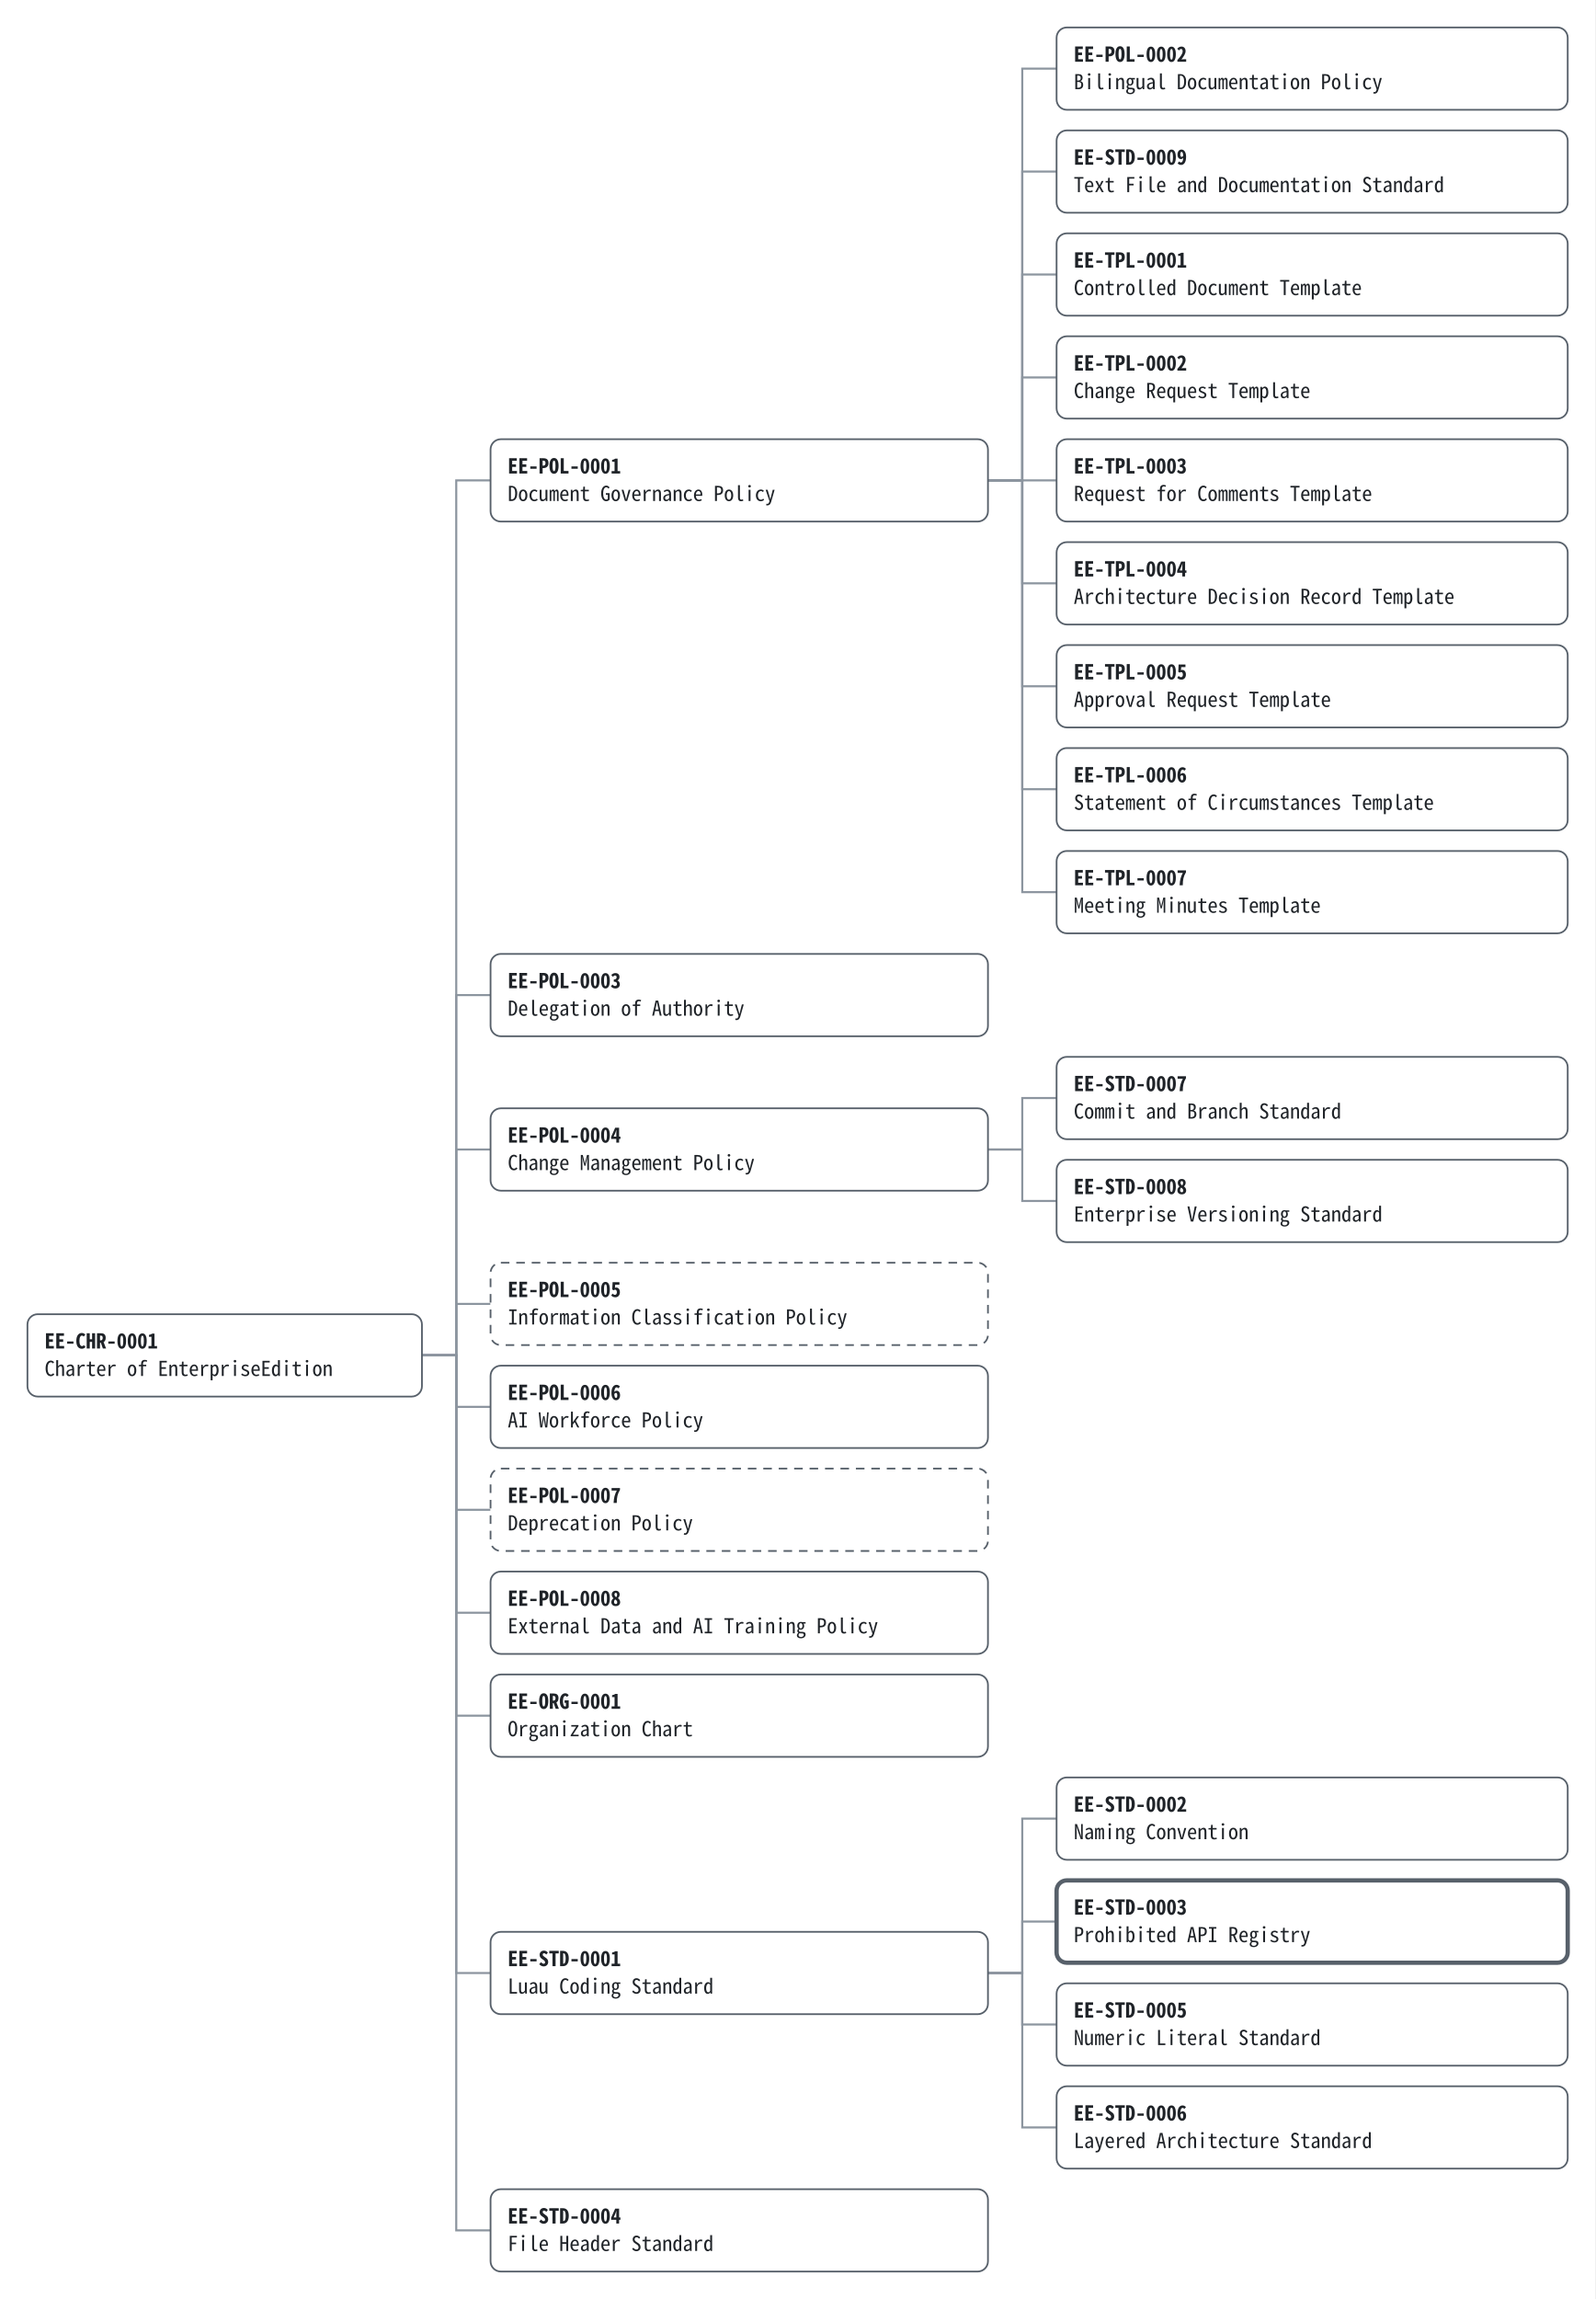
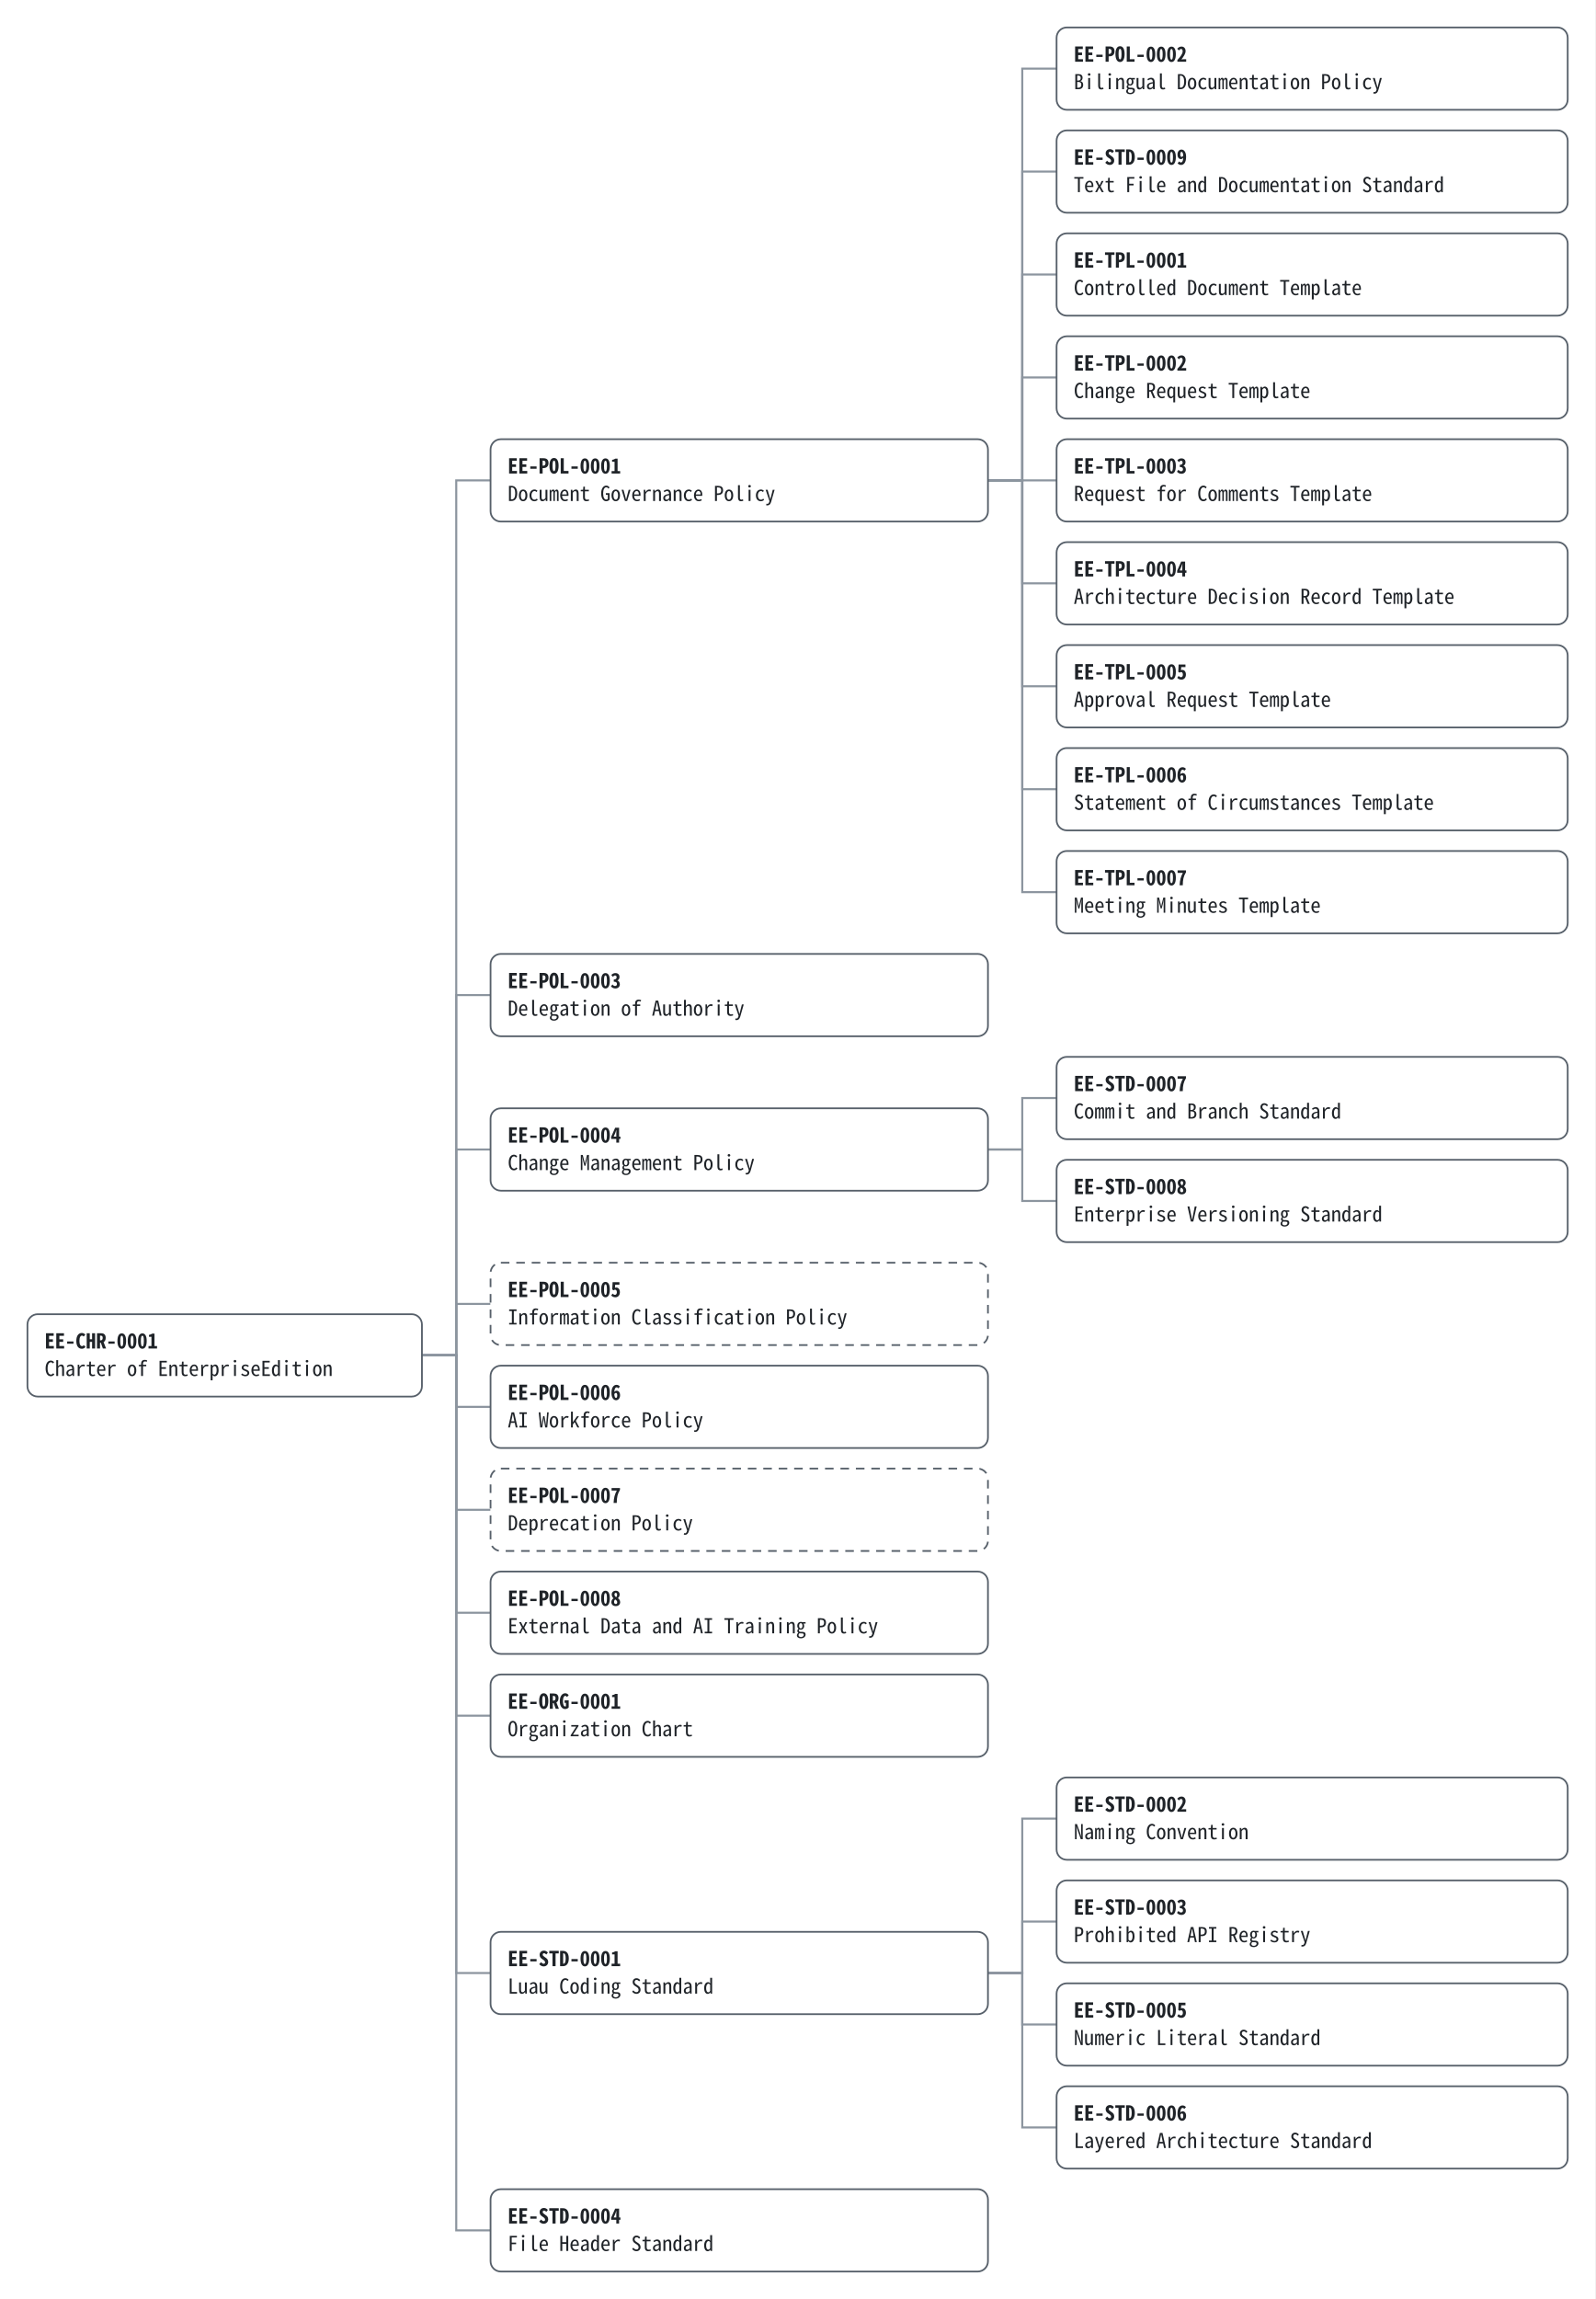
<svg xmlns="http://www.w3.org/2000/svg" width="930" height="1340" viewBox="0 0 930 1340" role="img">
  <style>text{font-family:ui-monospace,SFMono-Regular,Menlo,Consolas,'Noto Sans Mono CJK KR','Malgun Gothic',monospace;font-size:12px;fill:#1f2328}.first{font-weight:bold}.card{fill:#ffffff;stroke:#57606a;stroke-width:1}.dashed{stroke-dasharray:5 4}.bold{stroke-width:2.5}.edge{fill:none;stroke:#8c959f;stroke-width:1.2}</style>
  <rect width="930" height="1340" fill="#ffffff" />
  <path class="edge" d="M246 790H266V280H286" />
  <path class="edge" d="M246 790H266V580H286" />
  <path class="edge" d="M246 790H266V670H286" />
  <path class="edge" d="M246 790H266V760H286" />
  <path class="edge" d="M246 790H266V820H286" />
  <path class="edge" d="M246 790H266V880H286" />
  <path class="edge" d="M246 790H266V940H286" />
  <path class="edge" d="M246 790H266V1000H286" />
  <path class="edge" d="M246 790H266V1150H286" />
  <path class="edge" d="M246 790H266V1300H286" />
  <path class="edge" d="M576 280H596V40H616" />
  <path class="edge" d="M576 280H596V100H616" />
  <path class="edge" d="M576 280H596V160H616" />
  <path class="edge" d="M576 280H596V220H616" />
  <path class="edge" d="M576 280H596V280H616" />
  <path class="edge" d="M576 280H596V340H616" />
  <path class="edge" d="M576 280H596V400H616" />
  <path class="edge" d="M576 280H596V460H616" />
  <path class="edge" d="M576 280H596V520H616" />
  <path class="edge" d="M576 670H596V640H616" />
  <path class="edge" d="M576 670H596V700H616" />
  <path class="edge" d="M576 1150H596V1060H616" />
  <path class="edge" d="M576 1150H596V1120H616" />
  <path class="edge" d="M576 1150H596V1180H616" />
  <path class="edge" d="M576 1150H596V1240H616" />
  <rect class="card" x="16" y="766" width="230" height="48" rx="6" />
  <text class="first" x="26" y="786">EE-CHR-0001</text>
  <text x="26" y="802">Charter of EnterpriseEdition</text>
  <rect class="card" x="286" y="256" width="290" height="48" rx="6" />
  <text class="first" x="296" y="276">EE-POL-0001</text>
  <text x="296" y="292">Document Governance Policy</text>
  <rect class="card" x="616" y="16" width="298" height="48" rx="6" />
  <text class="first" x="626" y="36">EE-POL-0002</text>
  <text x="626" y="52">Bilingual Documentation Policy</text>
  <rect class="card" x="616" y="76" width="298" height="48" rx="6" />
  <text class="first" x="626" y="96">EE-STD-0009</text>
  <text x="626" y="112">Text File and Documentation Standard</text>
  <rect class="card" x="616" y="136" width="298" height="48" rx="6" />
  <text class="first" x="626" y="156">EE-TPL-0001</text>
  <text x="626" y="172">Controlled Document Template</text>
  <rect class="card" x="616" y="196" width="298" height="48" rx="6" />
  <text class="first" x="626" y="216">EE-TPL-0002</text>
  <text x="626" y="232">Change Request Template</text>
  <rect class="card" x="616" y="256" width="298" height="48" rx="6" />
  <text class="first" x="626" y="276">EE-TPL-0003</text>
  <text x="626" y="292">Request for Comments Template</text>
  <rect class="card" x="616" y="316" width="298" height="48" rx="6" />
  <text class="first" x="626" y="336">EE-TPL-0004</text>
  <text x="626" y="352">Architecture Decision Record Template</text>
  <rect class="card" x="616" y="376" width="298" height="48" rx="6" />
  <text class="first" x="626" y="396">EE-TPL-0005</text>
  <text x="626" y="412">Approval Request Template</text>
  <rect class="card" x="616" y="436" width="298" height="48" rx="6" />
  <text class="first" x="626" y="456">EE-TPL-0006</text>
  <text x="626" y="472">Statement of Circumstances Template</text>
  <rect class="card" x="616" y="496" width="298" height="48" rx="6" />
  <text class="first" x="626" y="516">EE-TPL-0007</text>
  <text x="626" y="532">Meeting Minutes Template</text>
  <rect class="card" x="286" y="556" width="290" height="48" rx="6" />
  <text class="first" x="296" y="576">EE-POL-0003</text>
  <text x="296" y="592">Delegation of Authority</text>
  <rect class="card" x="286" y="646" width="290" height="48" rx="6" />
  <text class="first" x="296" y="666">EE-POL-0004</text>
  <text x="296" y="682">Change Management Policy</text>
  <rect class="card" x="616" y="616" width="298" height="48" rx="6" />
  <text class="first" x="626" y="636">EE-STD-0007</text>
  <text x="626" y="652">Commit and Branch Standard</text>
  <rect class="card" x="616" y="676" width="298" height="48" rx="6" />
  <text class="first" x="626" y="696">EE-STD-0008</text>
  <text x="626" y="712">Enterprise Versioning Standard</text>
  <rect class="card dashed" x="286" y="736" width="290" height="48" rx="6" />
  <text class="first" x="296" y="756">EE-POL-0005</text>
  <text x="296" y="772">Information Classification Policy</text>
  <rect class="card" x="286" y="796" width="290" height="48" rx="6" />
  <text class="first" x="296" y="816">EE-POL-0006</text>
  <text x="296" y="832">AI Workforce Policy</text>
  <rect class="card dashed" x="286" y="856" width="290" height="48" rx="6" />
  <text class="first" x="296" y="876">EE-POL-0007</text>
  <text x="296" y="892">Deprecation Policy</text>
  <rect class="card" x="286" y="916" width="290" height="48" rx="6" />
  <text class="first" x="296" y="936">EE-POL-0008</text>
  <text x="296" y="952">External Data and AI Training Policy</text>
  <rect class="card" x="286" y="976" width="290" height="48" rx="6" />
  <text class="first" x="296" y="996">EE-ORG-0001</text>
  <text x="296" y="1012">Organization Chart</text>
  <rect class="card" x="286" y="1126" width="290" height="48" rx="6" />
  <text class="first" x="296" y="1146">EE-STD-0001</text>
  <text x="296" y="1162">Luau Coding Standard</text>
  <rect class="card" x="616" y="1036" width="298" height="48" rx="6" />
  <text class="first" x="626" y="1056">EE-STD-0002</text>
  <text x="626" y="1072">Naming Convention</text>
-   <rect class="card bold" x="616" y="1096" width="298" height="48" rx="6" />
+   <rect class="card" x="616" y="1096" width="298" height="48" rx="6" />
  <text class="first" x="626" y="1116">EE-STD-0003</text>
  <text x="626" y="1132">Prohibited API Registry</text>
  <rect class="card" x="616" y="1156" width="298" height="48" rx="6" />
  <text class="first" x="626" y="1176">EE-STD-0005</text>
  <text x="626" y="1192">Numeric Literal Standard</text>
  <rect class="card" x="616" y="1216" width="298" height="48" rx="6" />
  <text class="first" x="626" y="1236">EE-STD-0006</text>
  <text x="626" y="1252">Layered Architecture Standard</text>
  <rect class="card" x="286" y="1276" width="290" height="48" rx="6" />
  <text class="first" x="296" y="1296">EE-STD-0004</text>
  <text x="296" y="1312">File Header Standard</text>
</svg>
